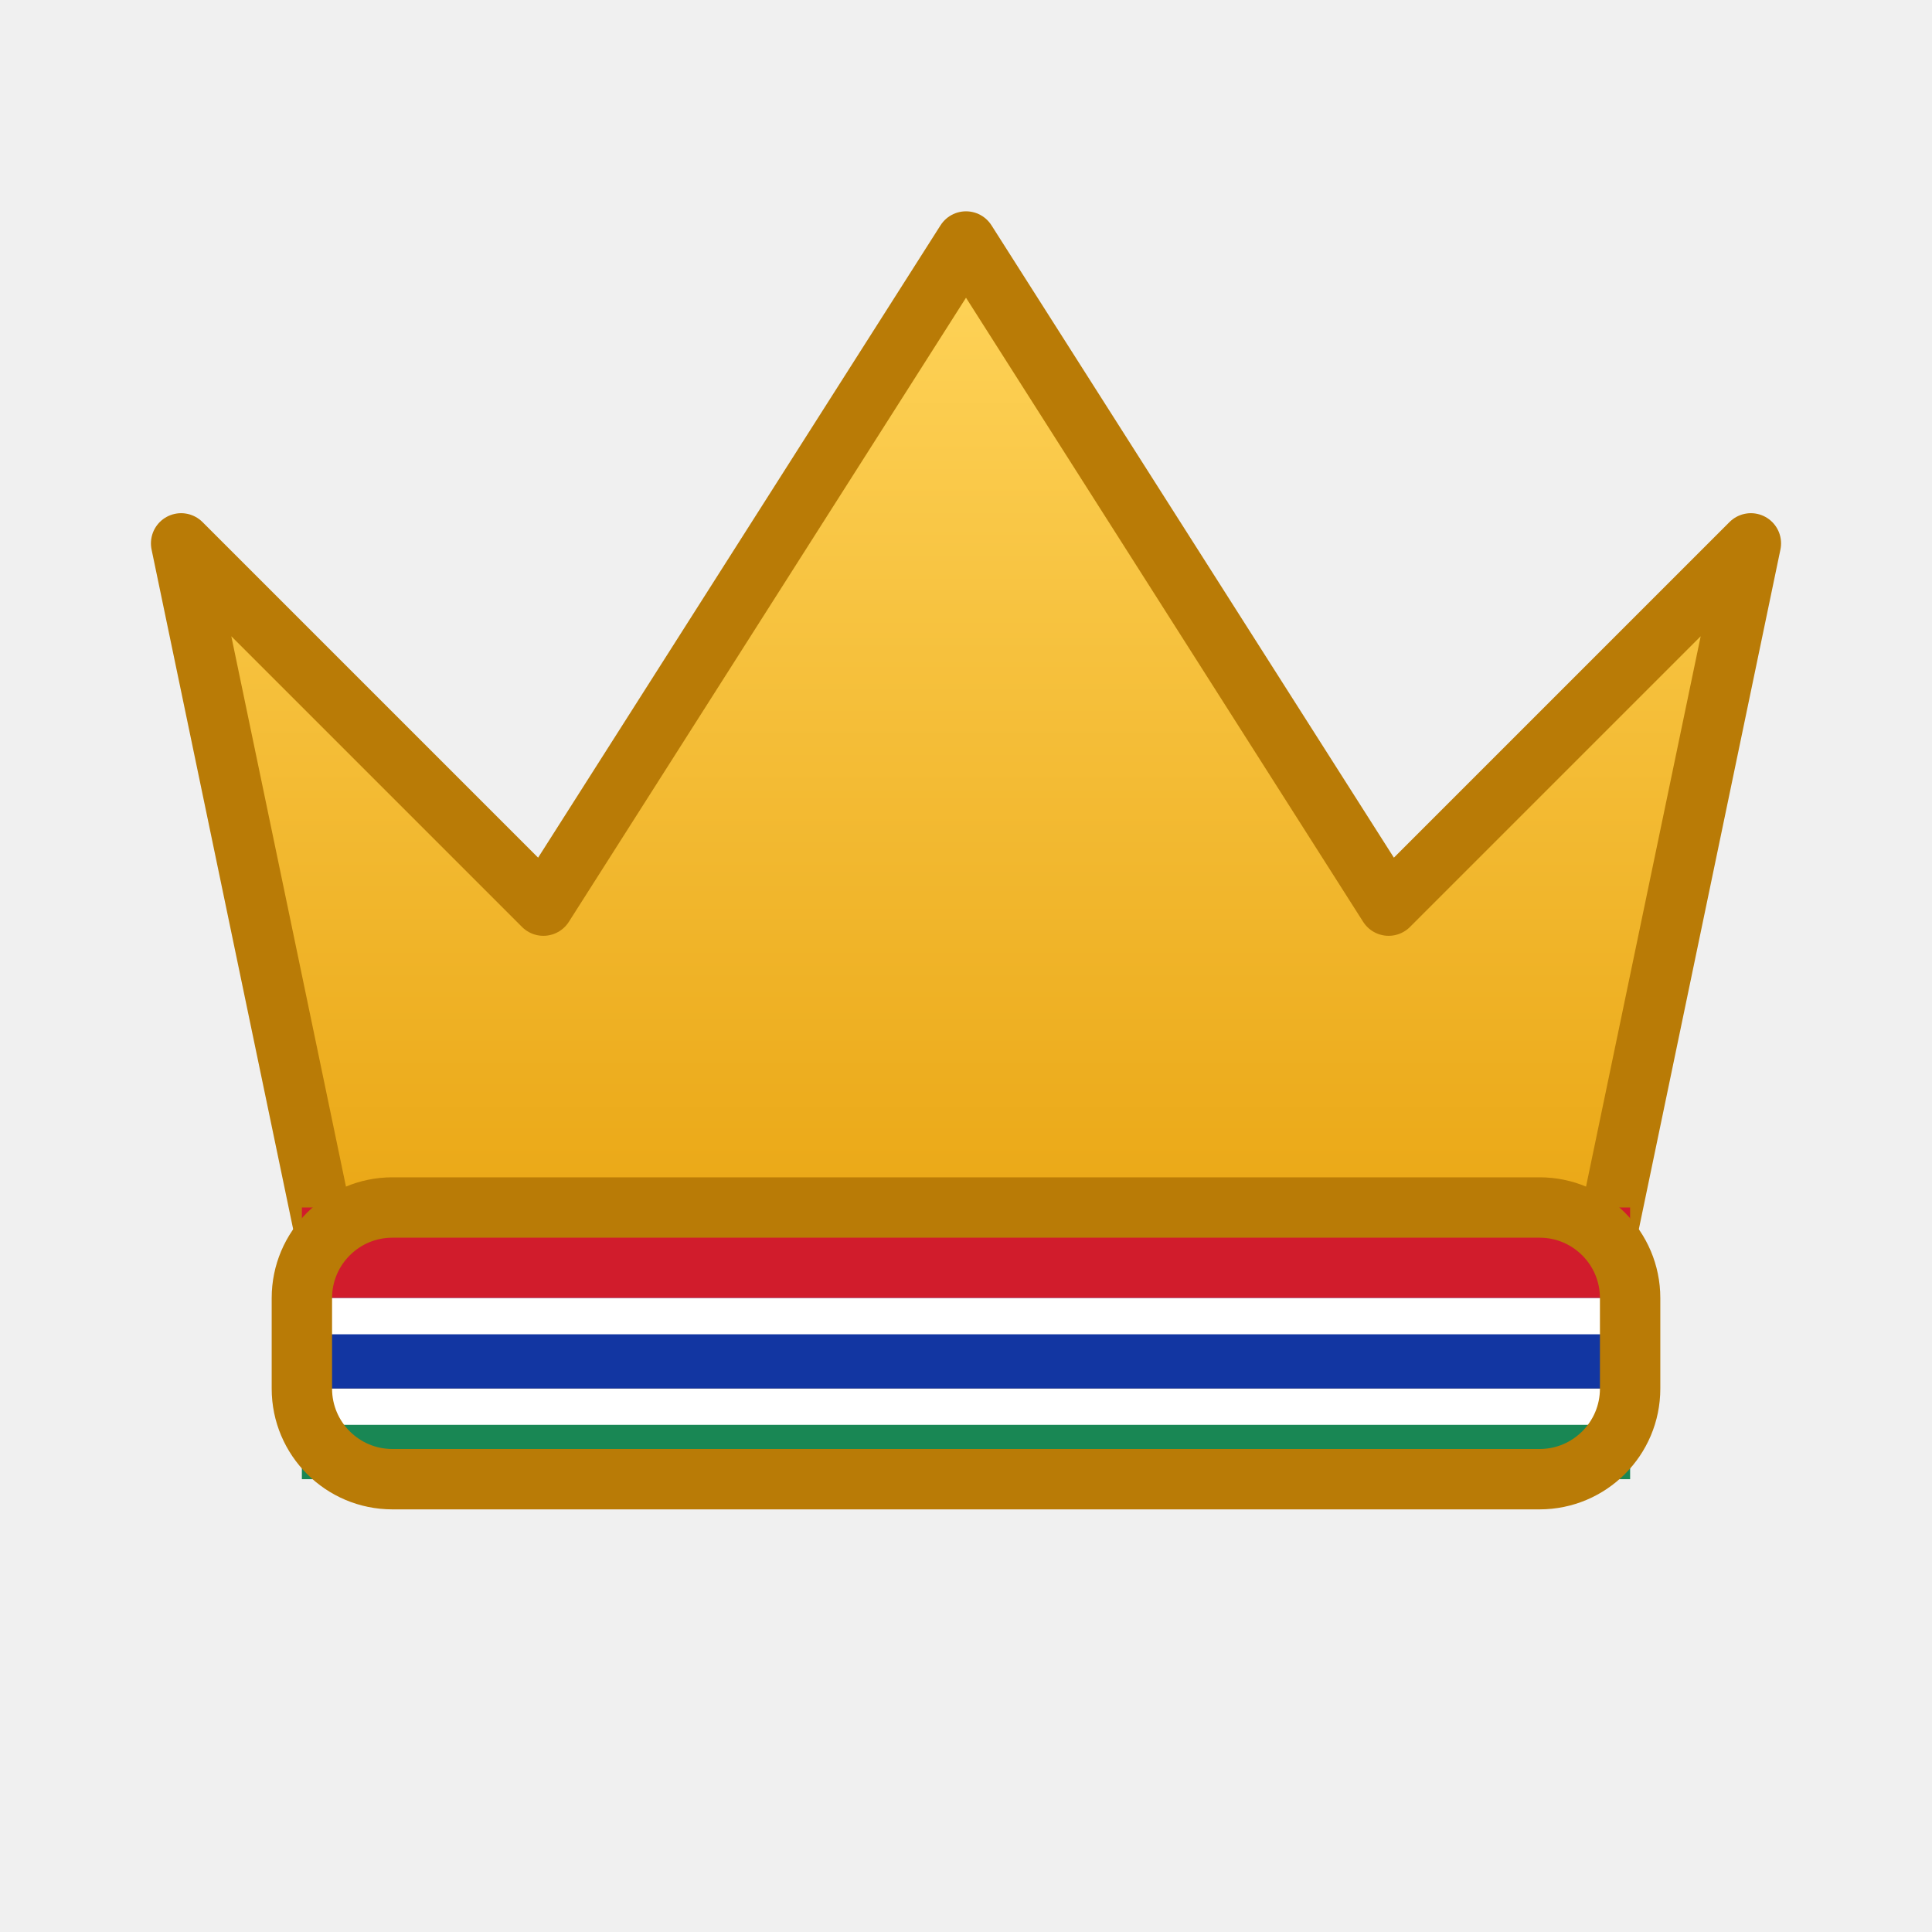
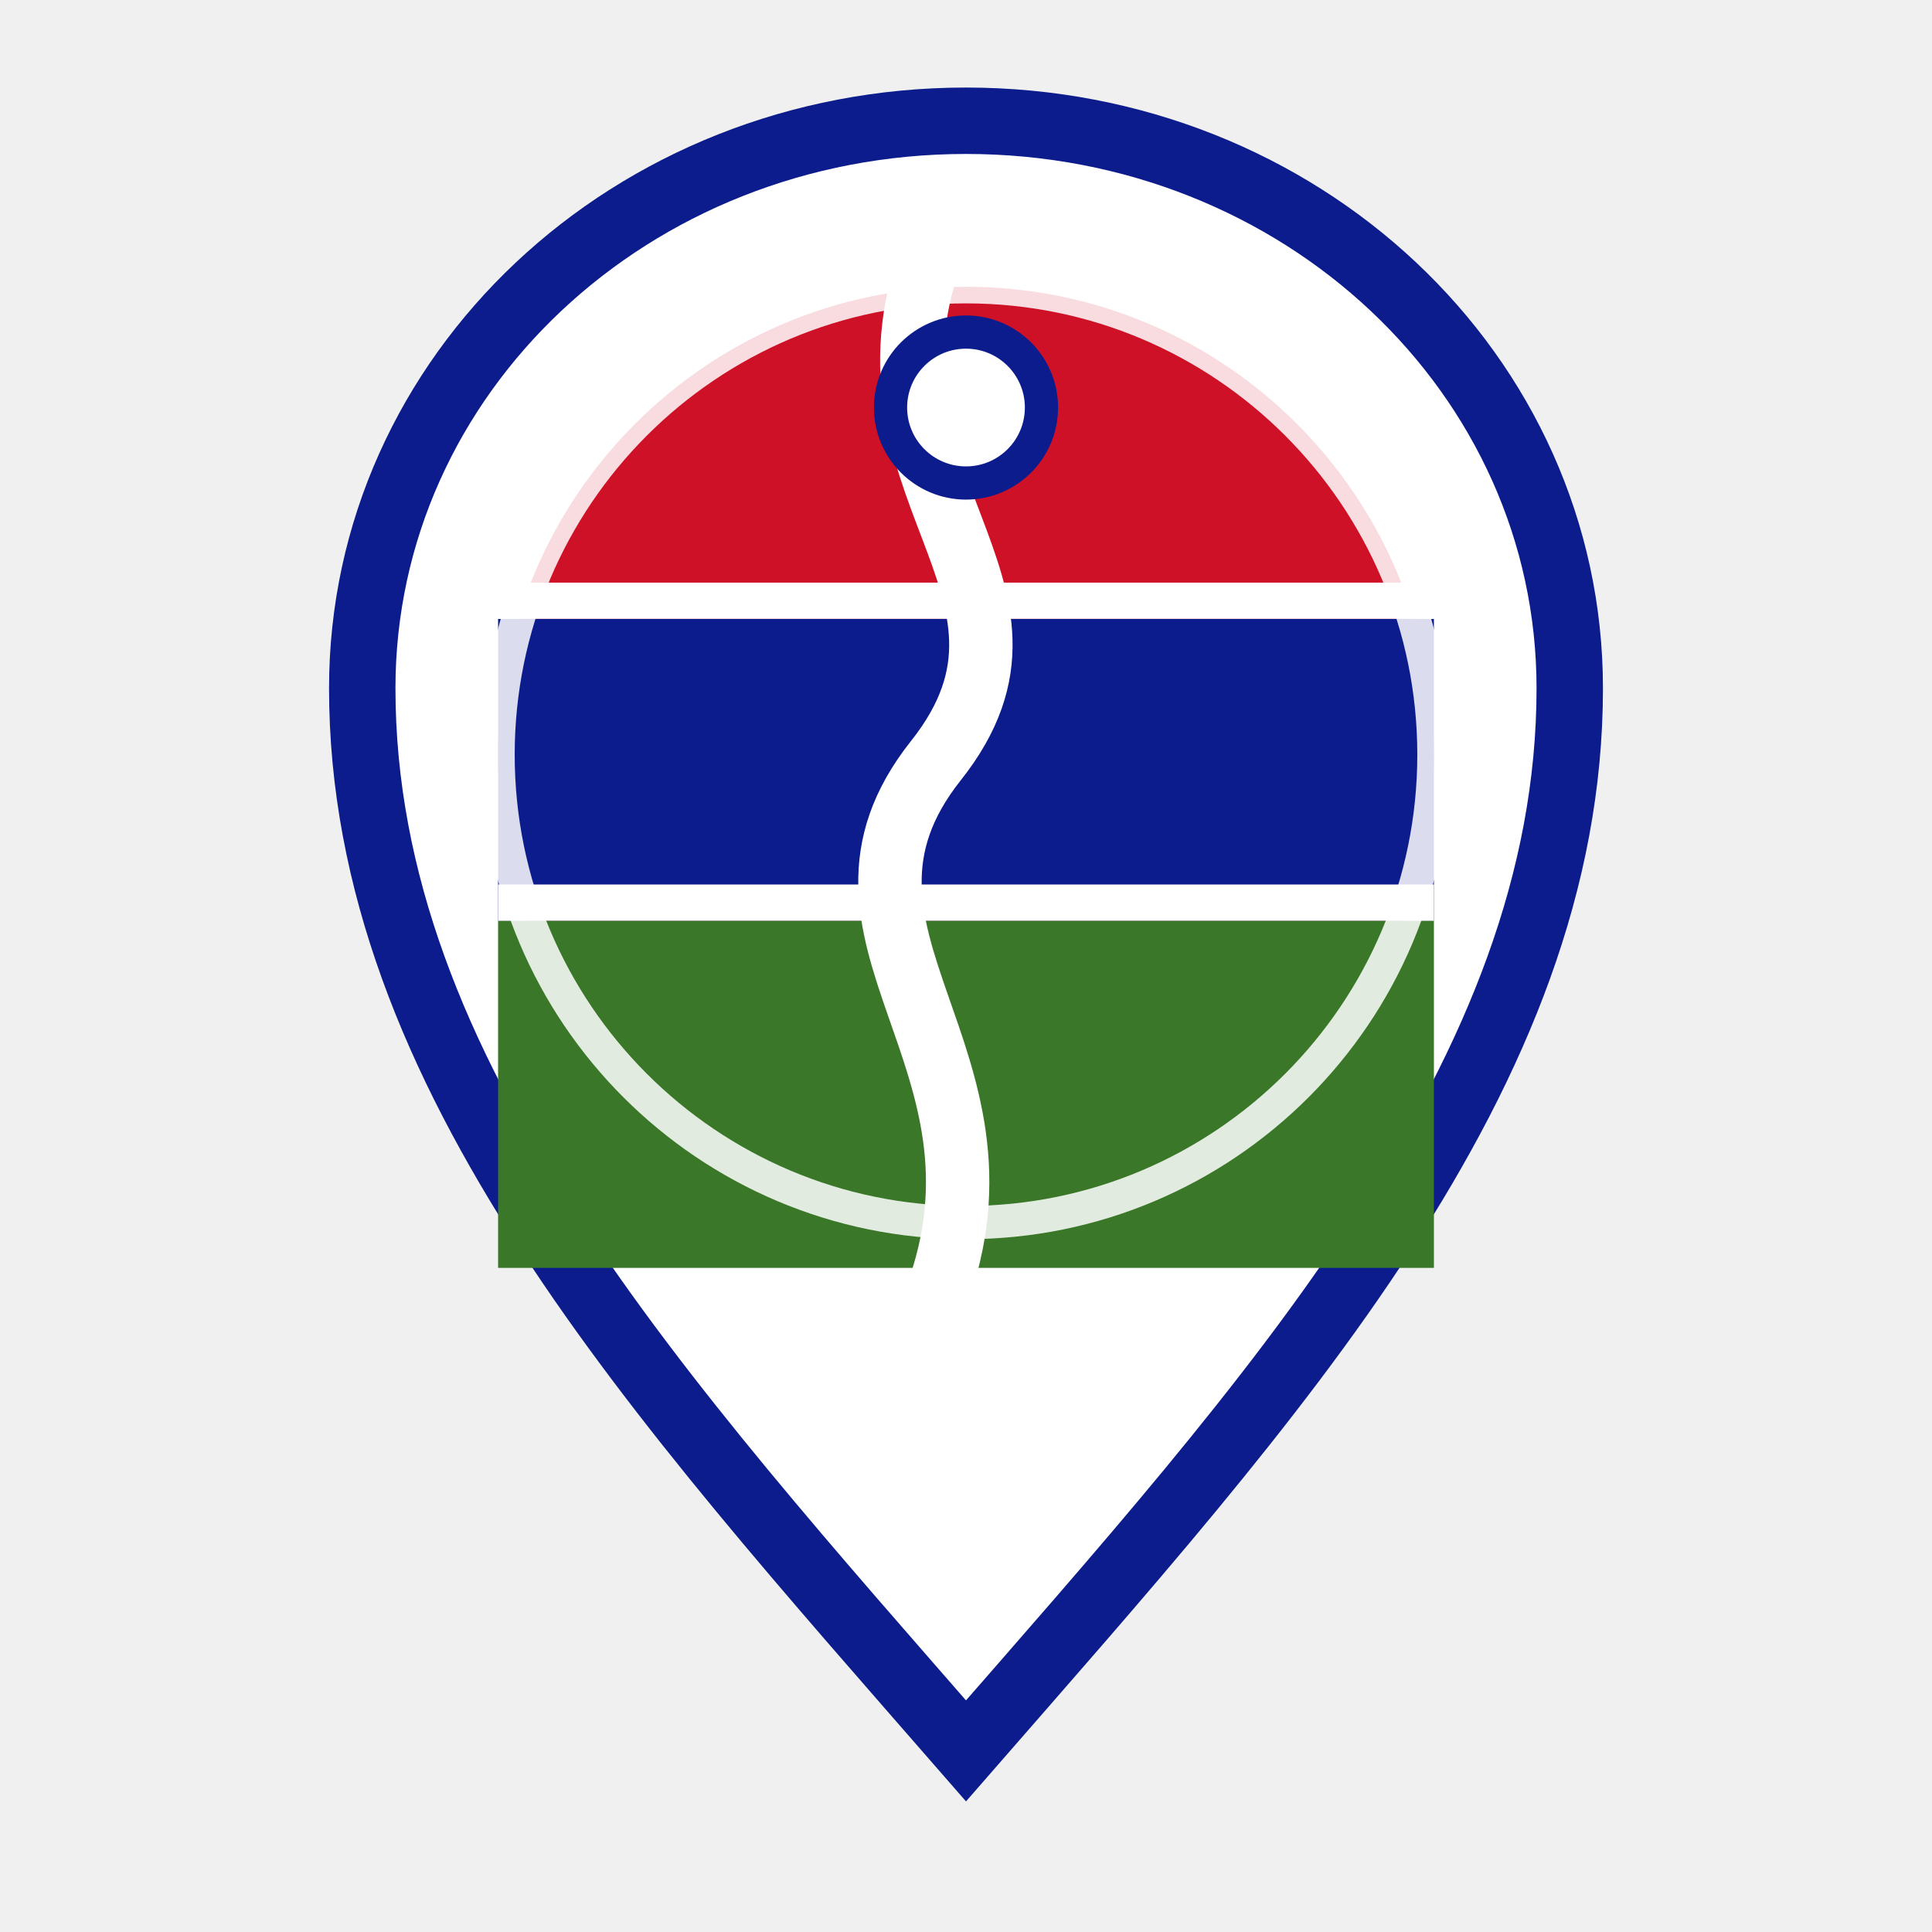
<svg xmlns="http://www.w3.org/2000/svg" viewBox="0 0 64 64">
-   <defs>
-     <linearGradient id="gold" x1="0" y1="0" x2="0" y2="1">
-       <stop offset="0" stop-color="#ffd45a" />
-       <stop offset="1" stop-color="#e9a512" />
-     </linearGradient>
-   </defs>
-   <path d="M6 18 18 30 32 8l14 22 12-12-5 24H11L6 18Z" fill="url(#gold)" stroke="#b97b06" stroke-width="2" stroke-linejoin="round" />
-   <rect x="10" y="40" width="44" height="9" rx="3" fill="#d11c2c" />
-   <rect x="10" y="40" width="44" height="3" fill="#d11c2c" />
-   <rect x="10" y="43" width="44" height="3" fill="#1236a2" />
-   <rect x="10" y="46" width="44" height="3" fill="#198754" />
-   <rect x="10" y="43" width="44" height="1.2" fill="#fff" />
-   <rect x="10" y="46" width="44" height="1.2" fill="#fff" />
-   <rect x="10" y="40" width="44" height="9" rx="3" fill="none" stroke="#b97b06" stroke-width="2" />
+   <path d="M32 4C20.9 4 12 12.4 12 22.8c0 12.8 9.8 23.5 20 35.2 10.2-11.7 20-22.4 20-35.2C52 12.4 43.1 4 32 4Z" fill="#fff" stroke="#0C1C8C" stroke-width="2.2" />
+   <circle cx="32" cy="25" r="15.5" fill="#CE1126" />
+   <path d="M16.5 20.5h31v10h-31z" fill="#0C1C8C" />
+   <path d="M16.5 30.5h31v11.5h-31z" fill="#3A7728" />
+   <path d="M16.5 19.3h31v1.2h-31zM16.5 29.3h31v1.2h-31z" fill="#fff" />
+   <path d="M31 8c-3.2 8.1 4.6 11.4 0 17.2-4.6 5.8 3 9.8 0 17.8" fill="none" stroke="#fff" stroke-width="2.1" stroke-linecap="round" />
+   <circle cx="32" cy="25" r="15.5" fill="none" stroke="#fff" stroke-width="1.1" opacity=".85" />
+   <circle cx="32" cy="13.5" r="2.5" fill="#fff" stroke="#0C1C8C" stroke-width="1.1" />
</svg>
